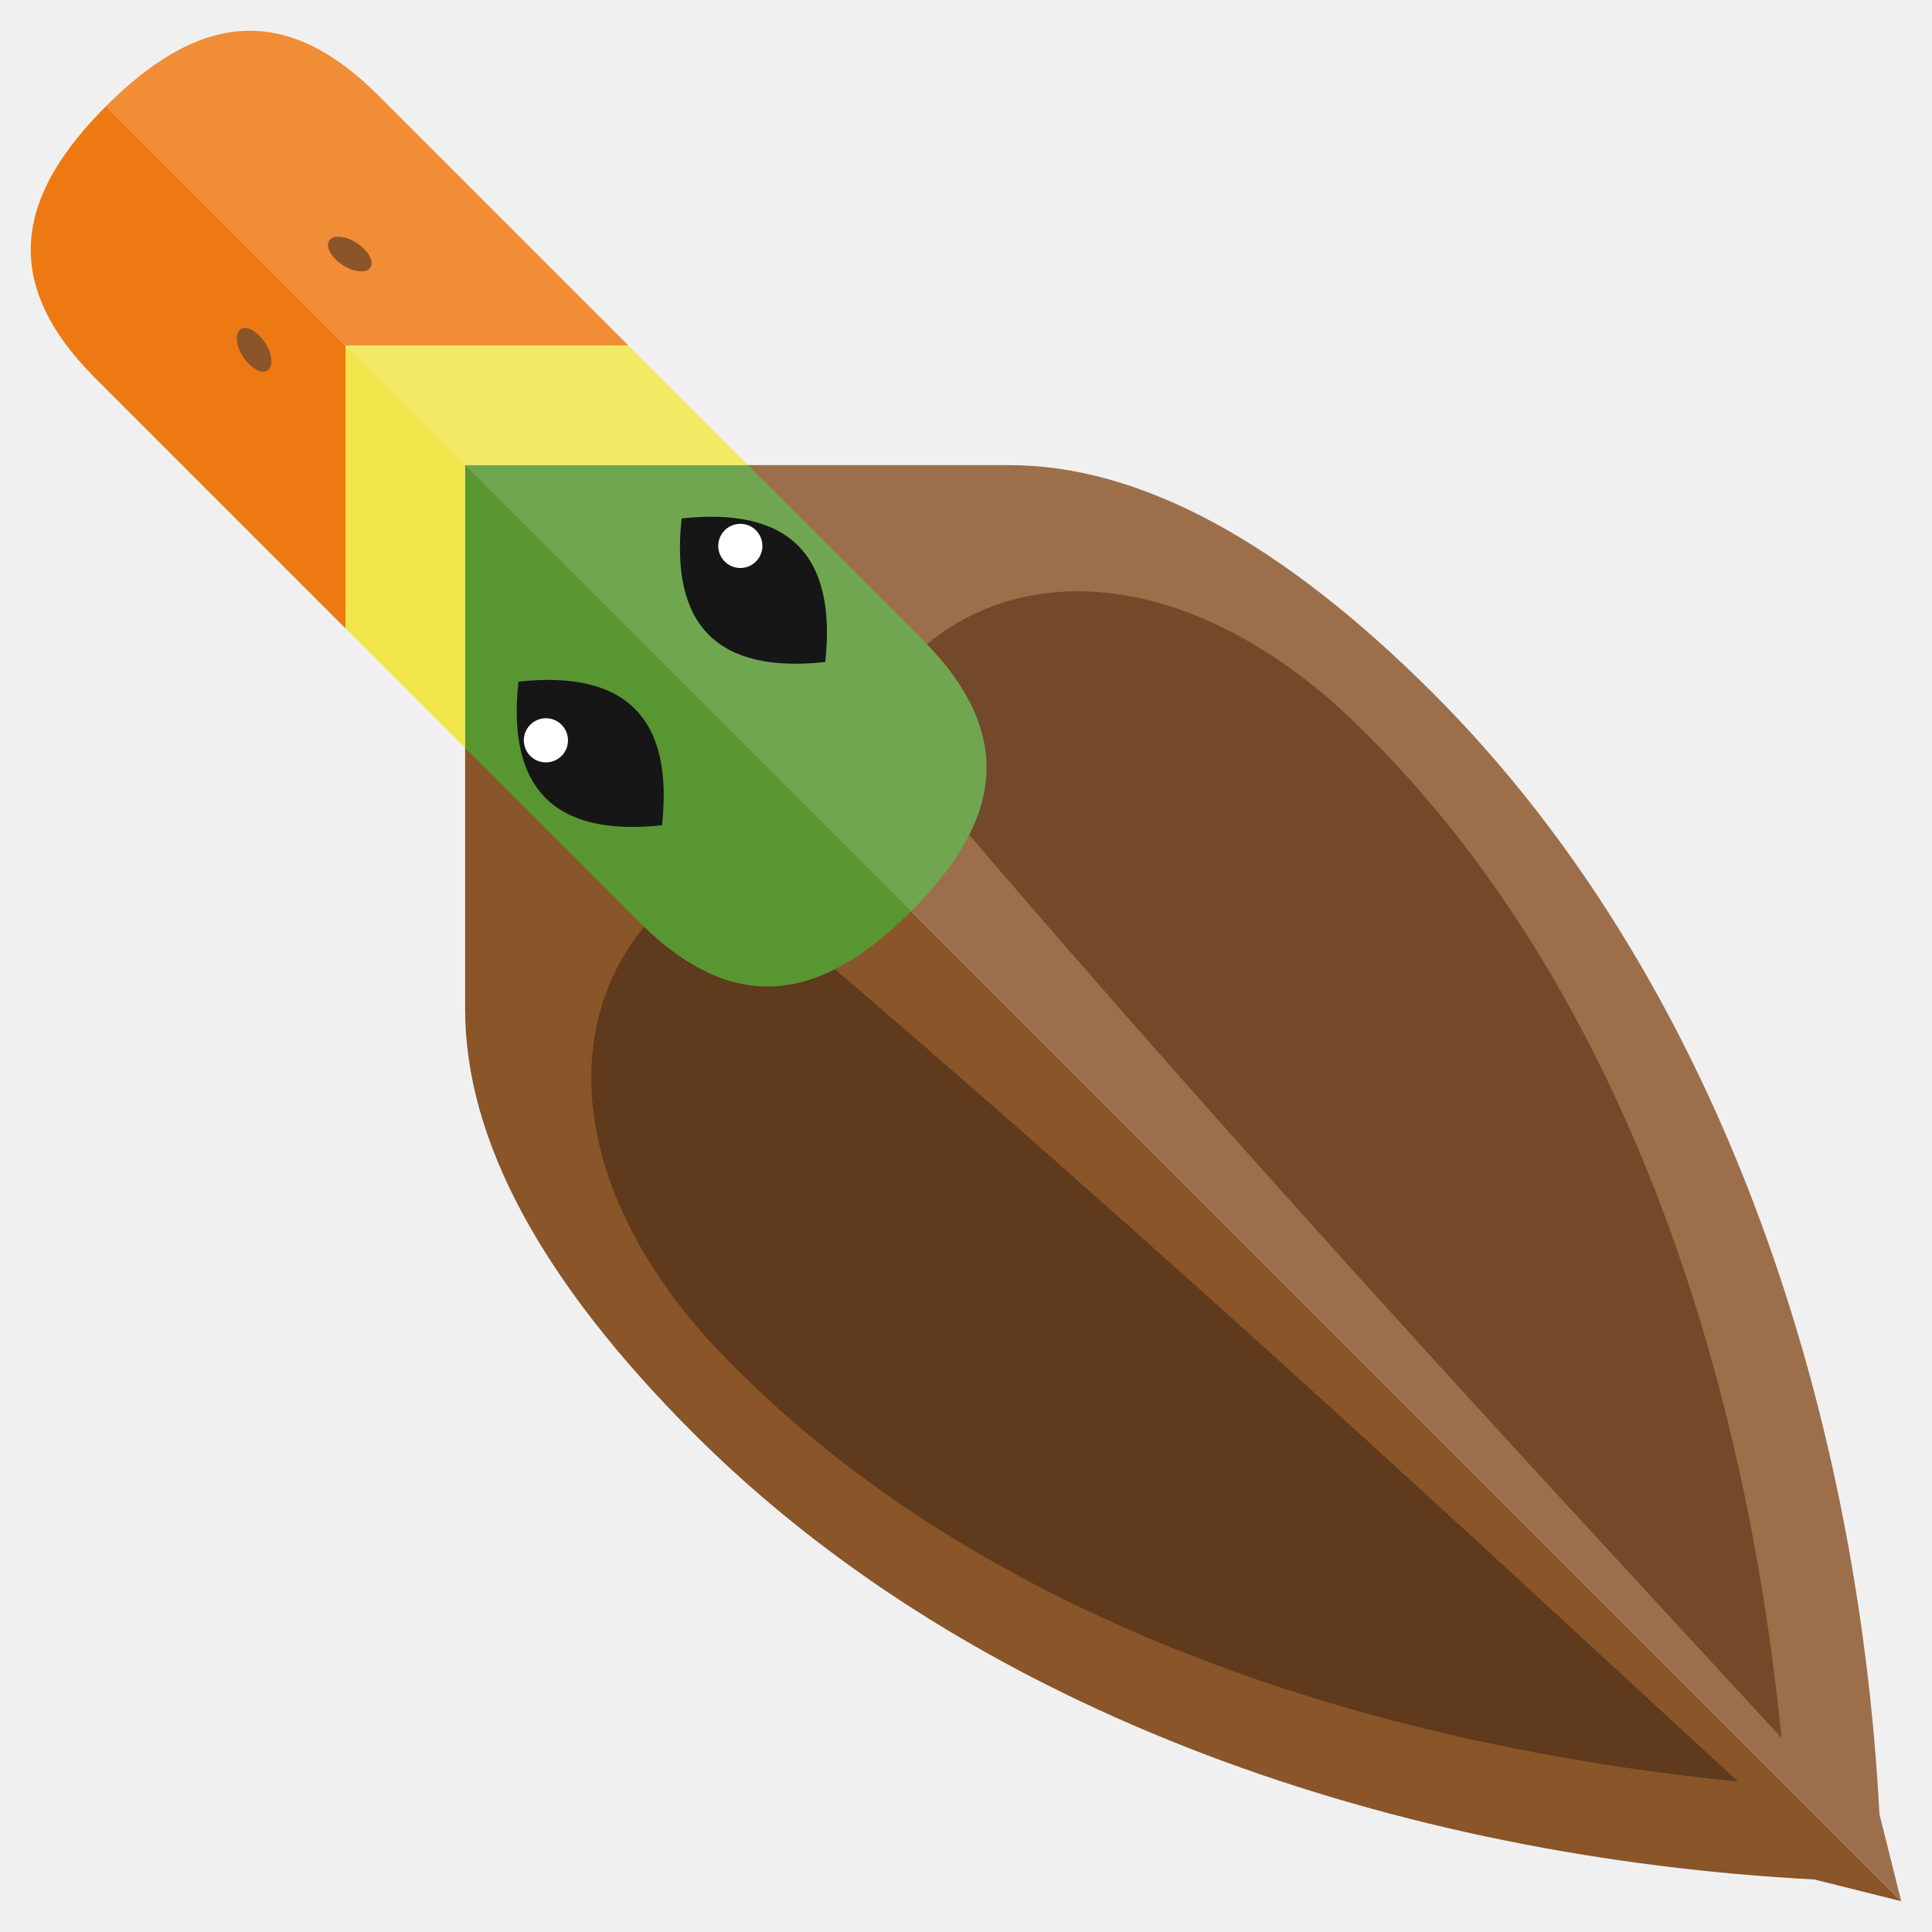
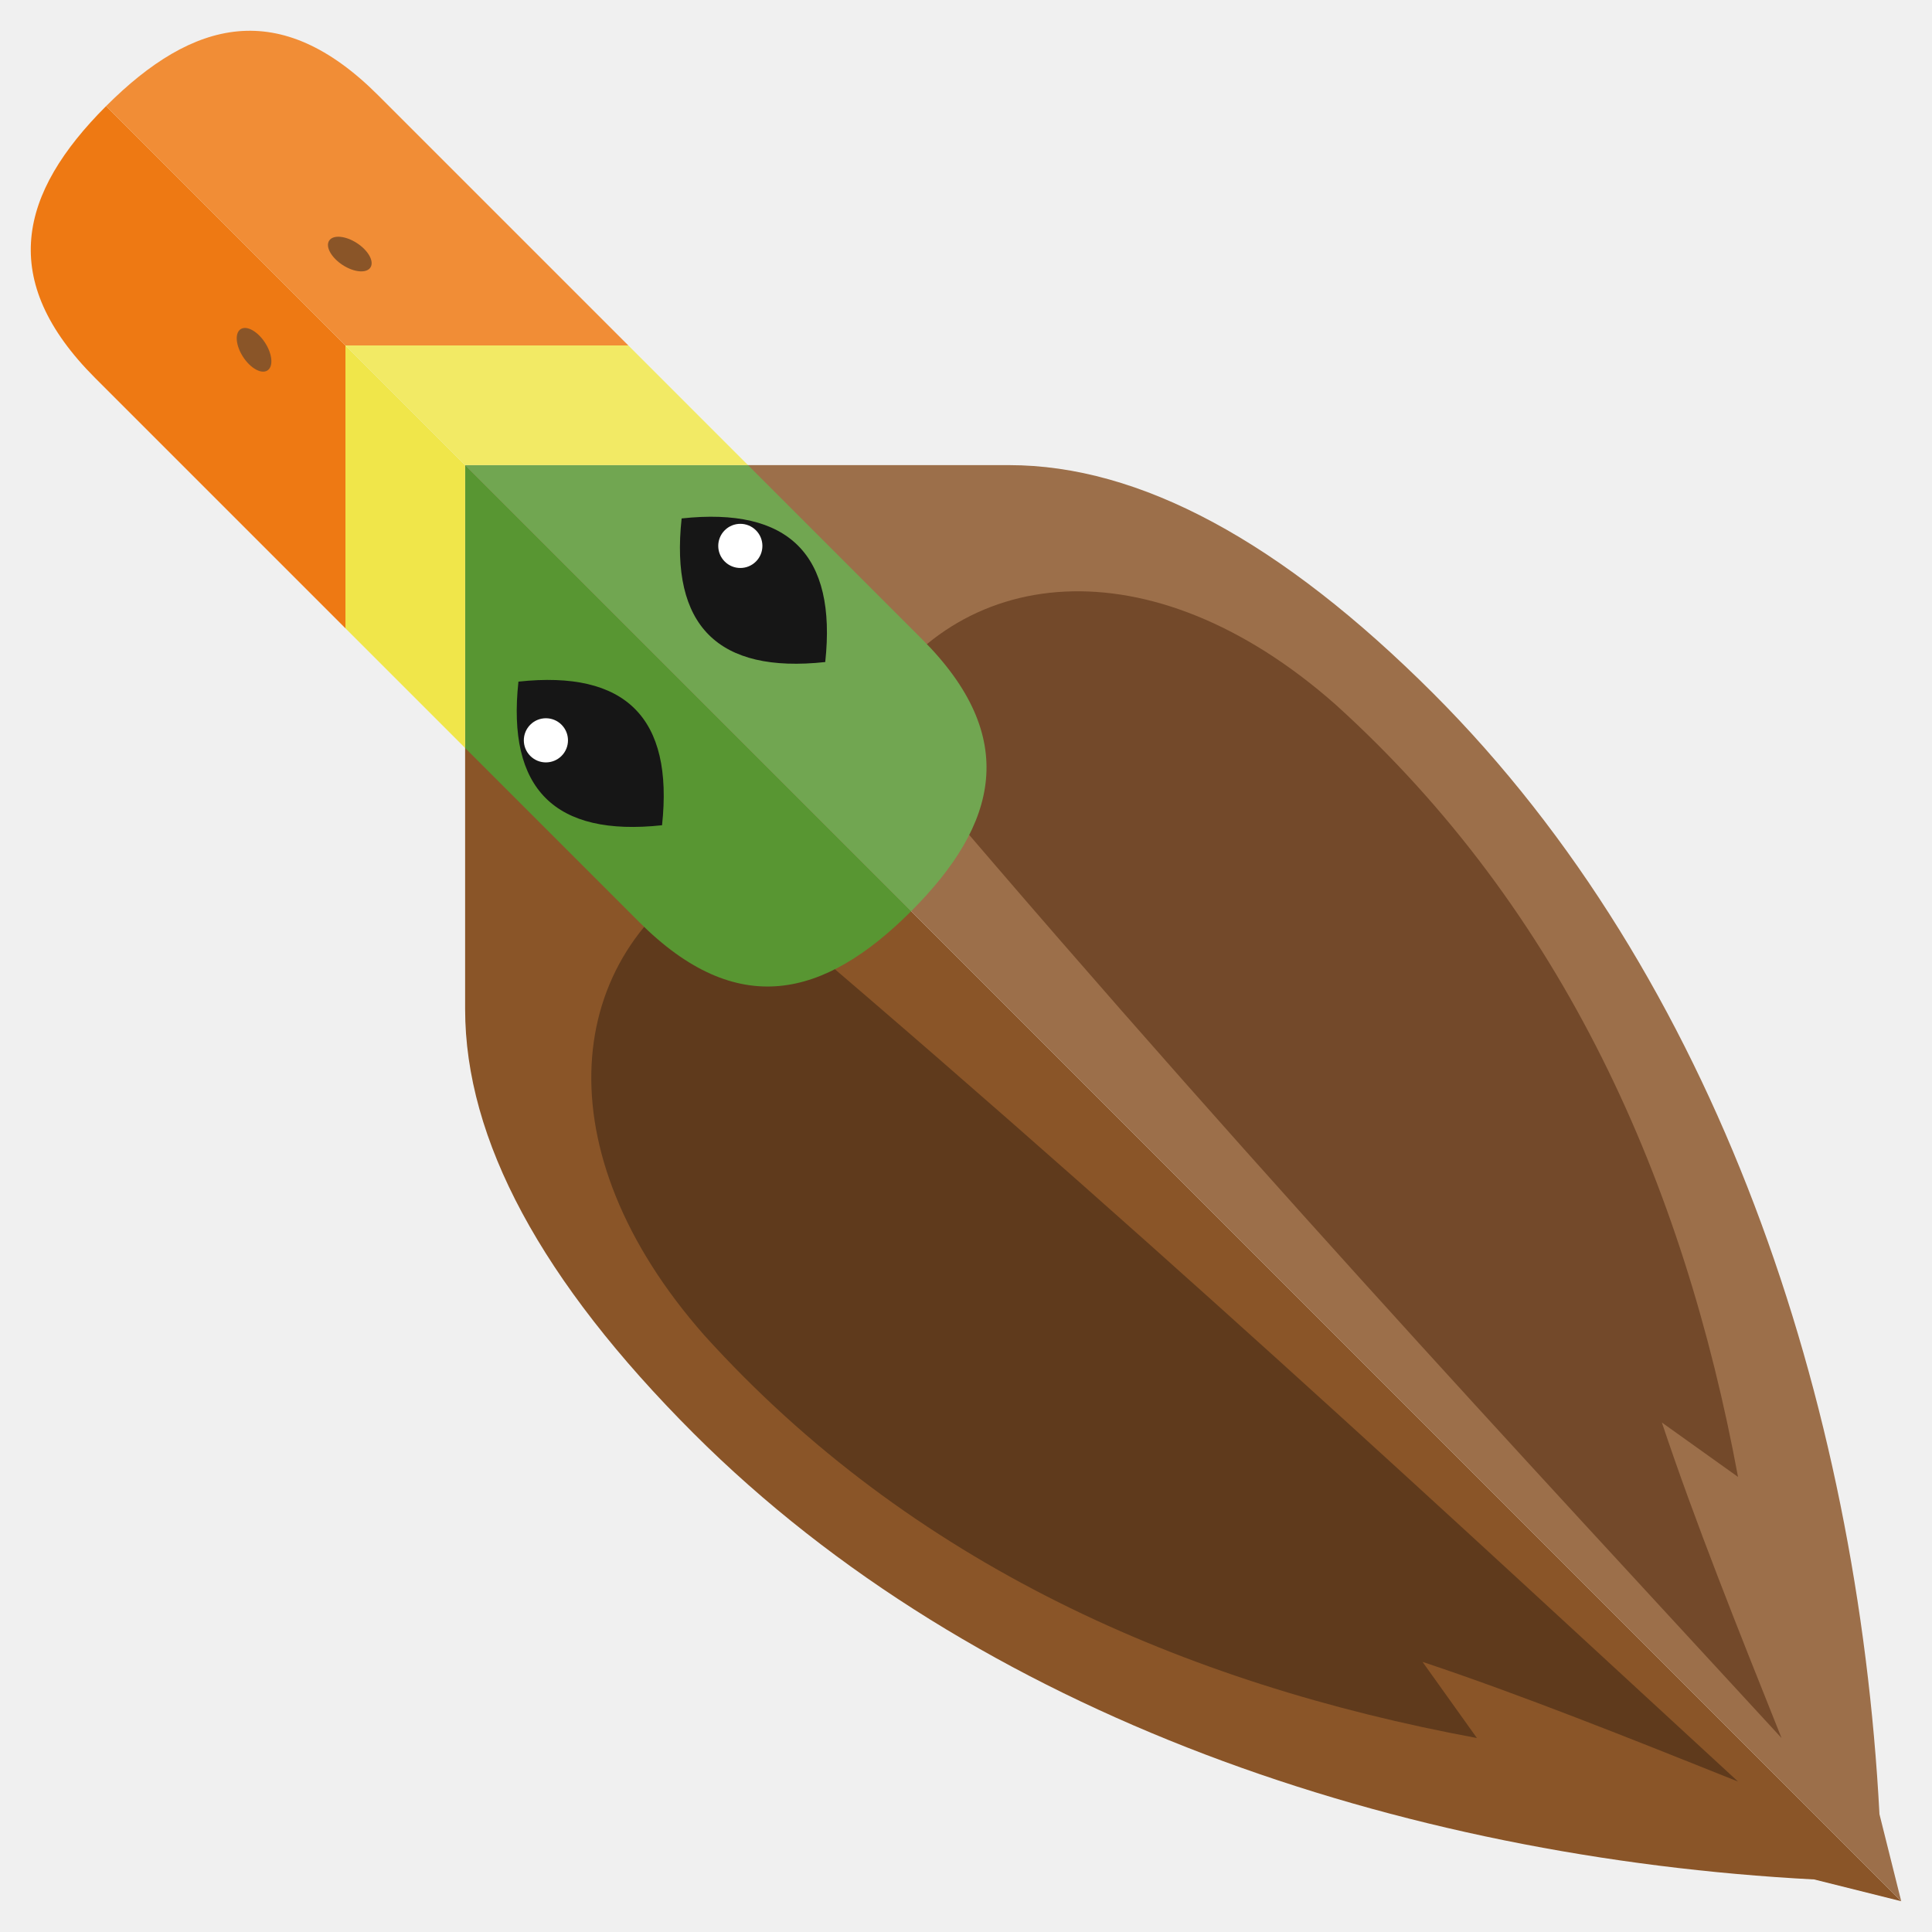
<svg xmlns="http://www.w3.org/2000/svg" viewBox="0 0 125.569 125.569" role="img" aria-labelledby="t">
  <g transform="translate(6.896,6.896) rotate(-45)">
    <path fill="#8a5528" transform="scale(-1,1)" d="M0,33 L25,58 C31,64 34,74 34,88 C34,114 21,140 3,160 L0,165 Z" />
    <path fill="#9c6f4a" d="M0,33 L25,58 C31,64 34,74 34,88 C34,114 21,140 3,160 L0,165 Z" />
-     <path fill="#5f3a1c" transform="scale(-1,1)" d="M7,63 C18,60 28,68 29,84 C30,106 20,130 2,152 C3,128 4,98 7,63 Z" />
-     <path fill="#73492a" d="M7,63 C18,60 28,68 29,84 C30,106 20,130 2,152 C3,128 4,98 7,63 Z" />
+     <path fill="#5f3a1c" transform="scale(-1,1)" d="M7,63 C18,60 28,68 29,84 C30,104 23,122 12,138 L11,132 C8,138 5,145 2,152 C3,128 4,98 7,63 Z" />
+     <path fill="#73492a" d="M7,63 C18,60 28,68 29,84 C30,104 23,122 12,138 L11,132 C8,138 5,145 2,152 C3,128 4,98 7,63 Z" />
    <path fill="#589632" transform="scale(-1,1)" d="M0,33 L13,46 L13,62 C13,71 8,74 0,74 Z" />
    <path fill="#71a651" d="M0,33 L13,46 L13,62 C13,71 8,74 0,74 Z" />
    <path fill="#f0e64a" transform="scale(-1,1)" d="M0,22 L13,35 L13,46 L0,33 Z" />
    <path fill="#f2ea65" d="M0,22 L13,35 L13,46 L0,33 Z" />
    <path fill="#ee7913" transform="scale(-1,1)" d="M0,0 C8,0 13,3 13,12 L13,35 L0,22 Z" />
    <path fill="#f18d36" d="M0,0 C8,0 13,3 13,12 L13,35 L0,22 Z" />
    <g>
      <ellipse fill="#8a5528" cx="4.4" cy="18" rx="0.85" ry="1.6" transform="rotate(-12 4.4 18)" />
    </g>
    <g transform="scale(-1,1)">
      <ellipse fill="#8a5528" cx="4.4" cy="18" rx="0.85" ry="1.6" transform="rotate(-12 4.4 18)" />
    </g>
    <path fill="#161616" transform="scale(-1,1)" d="M7.5,45.4 Q15.7,52 7.5,58.6 Q-0.7,52 7.5,45.4 Z" />
    <circle fill="#ffffff" transform="scale(-1,1)" cx="8.935" cy="49.36" r="1.435" />
    <path fill="#161616" d="M7.5,45.4 Q15.7,52 7.5,58.6 Q-0.7,52 7.5,45.4 Z" />
    <circle fill="#ffffff" cx="8.935" cy="49.36" r="1.435" />
  </g>
</svg>
